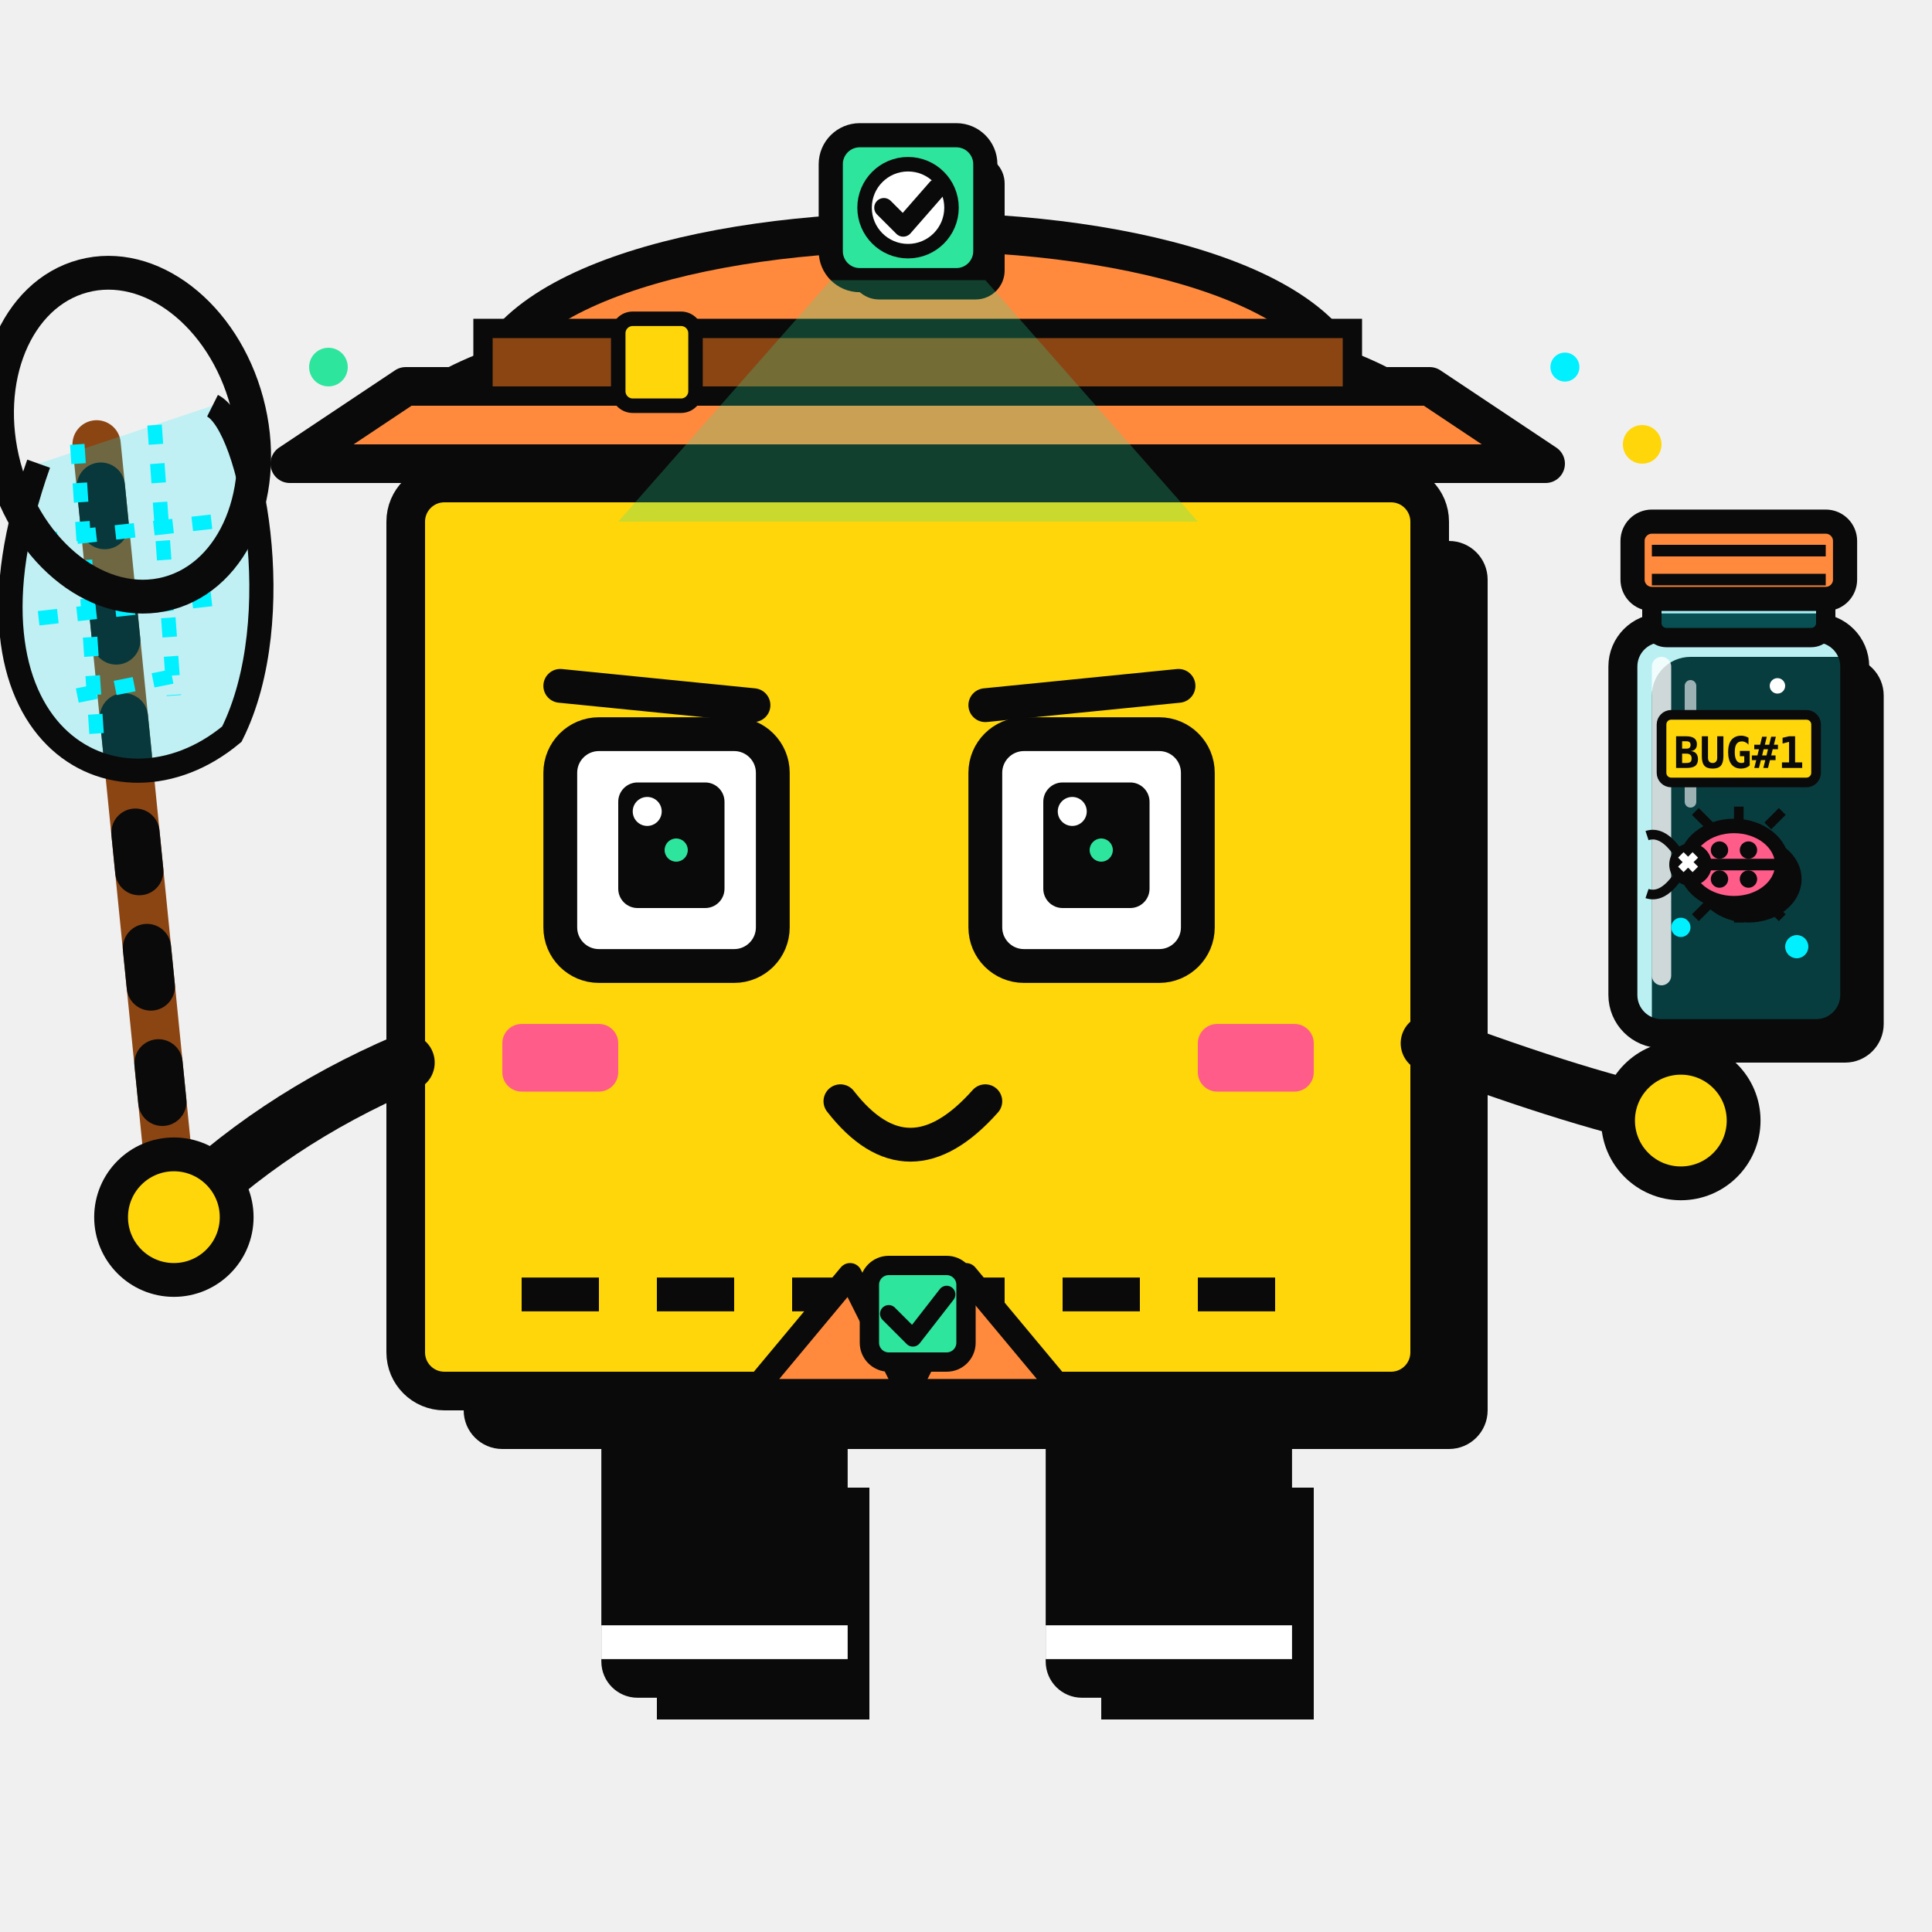
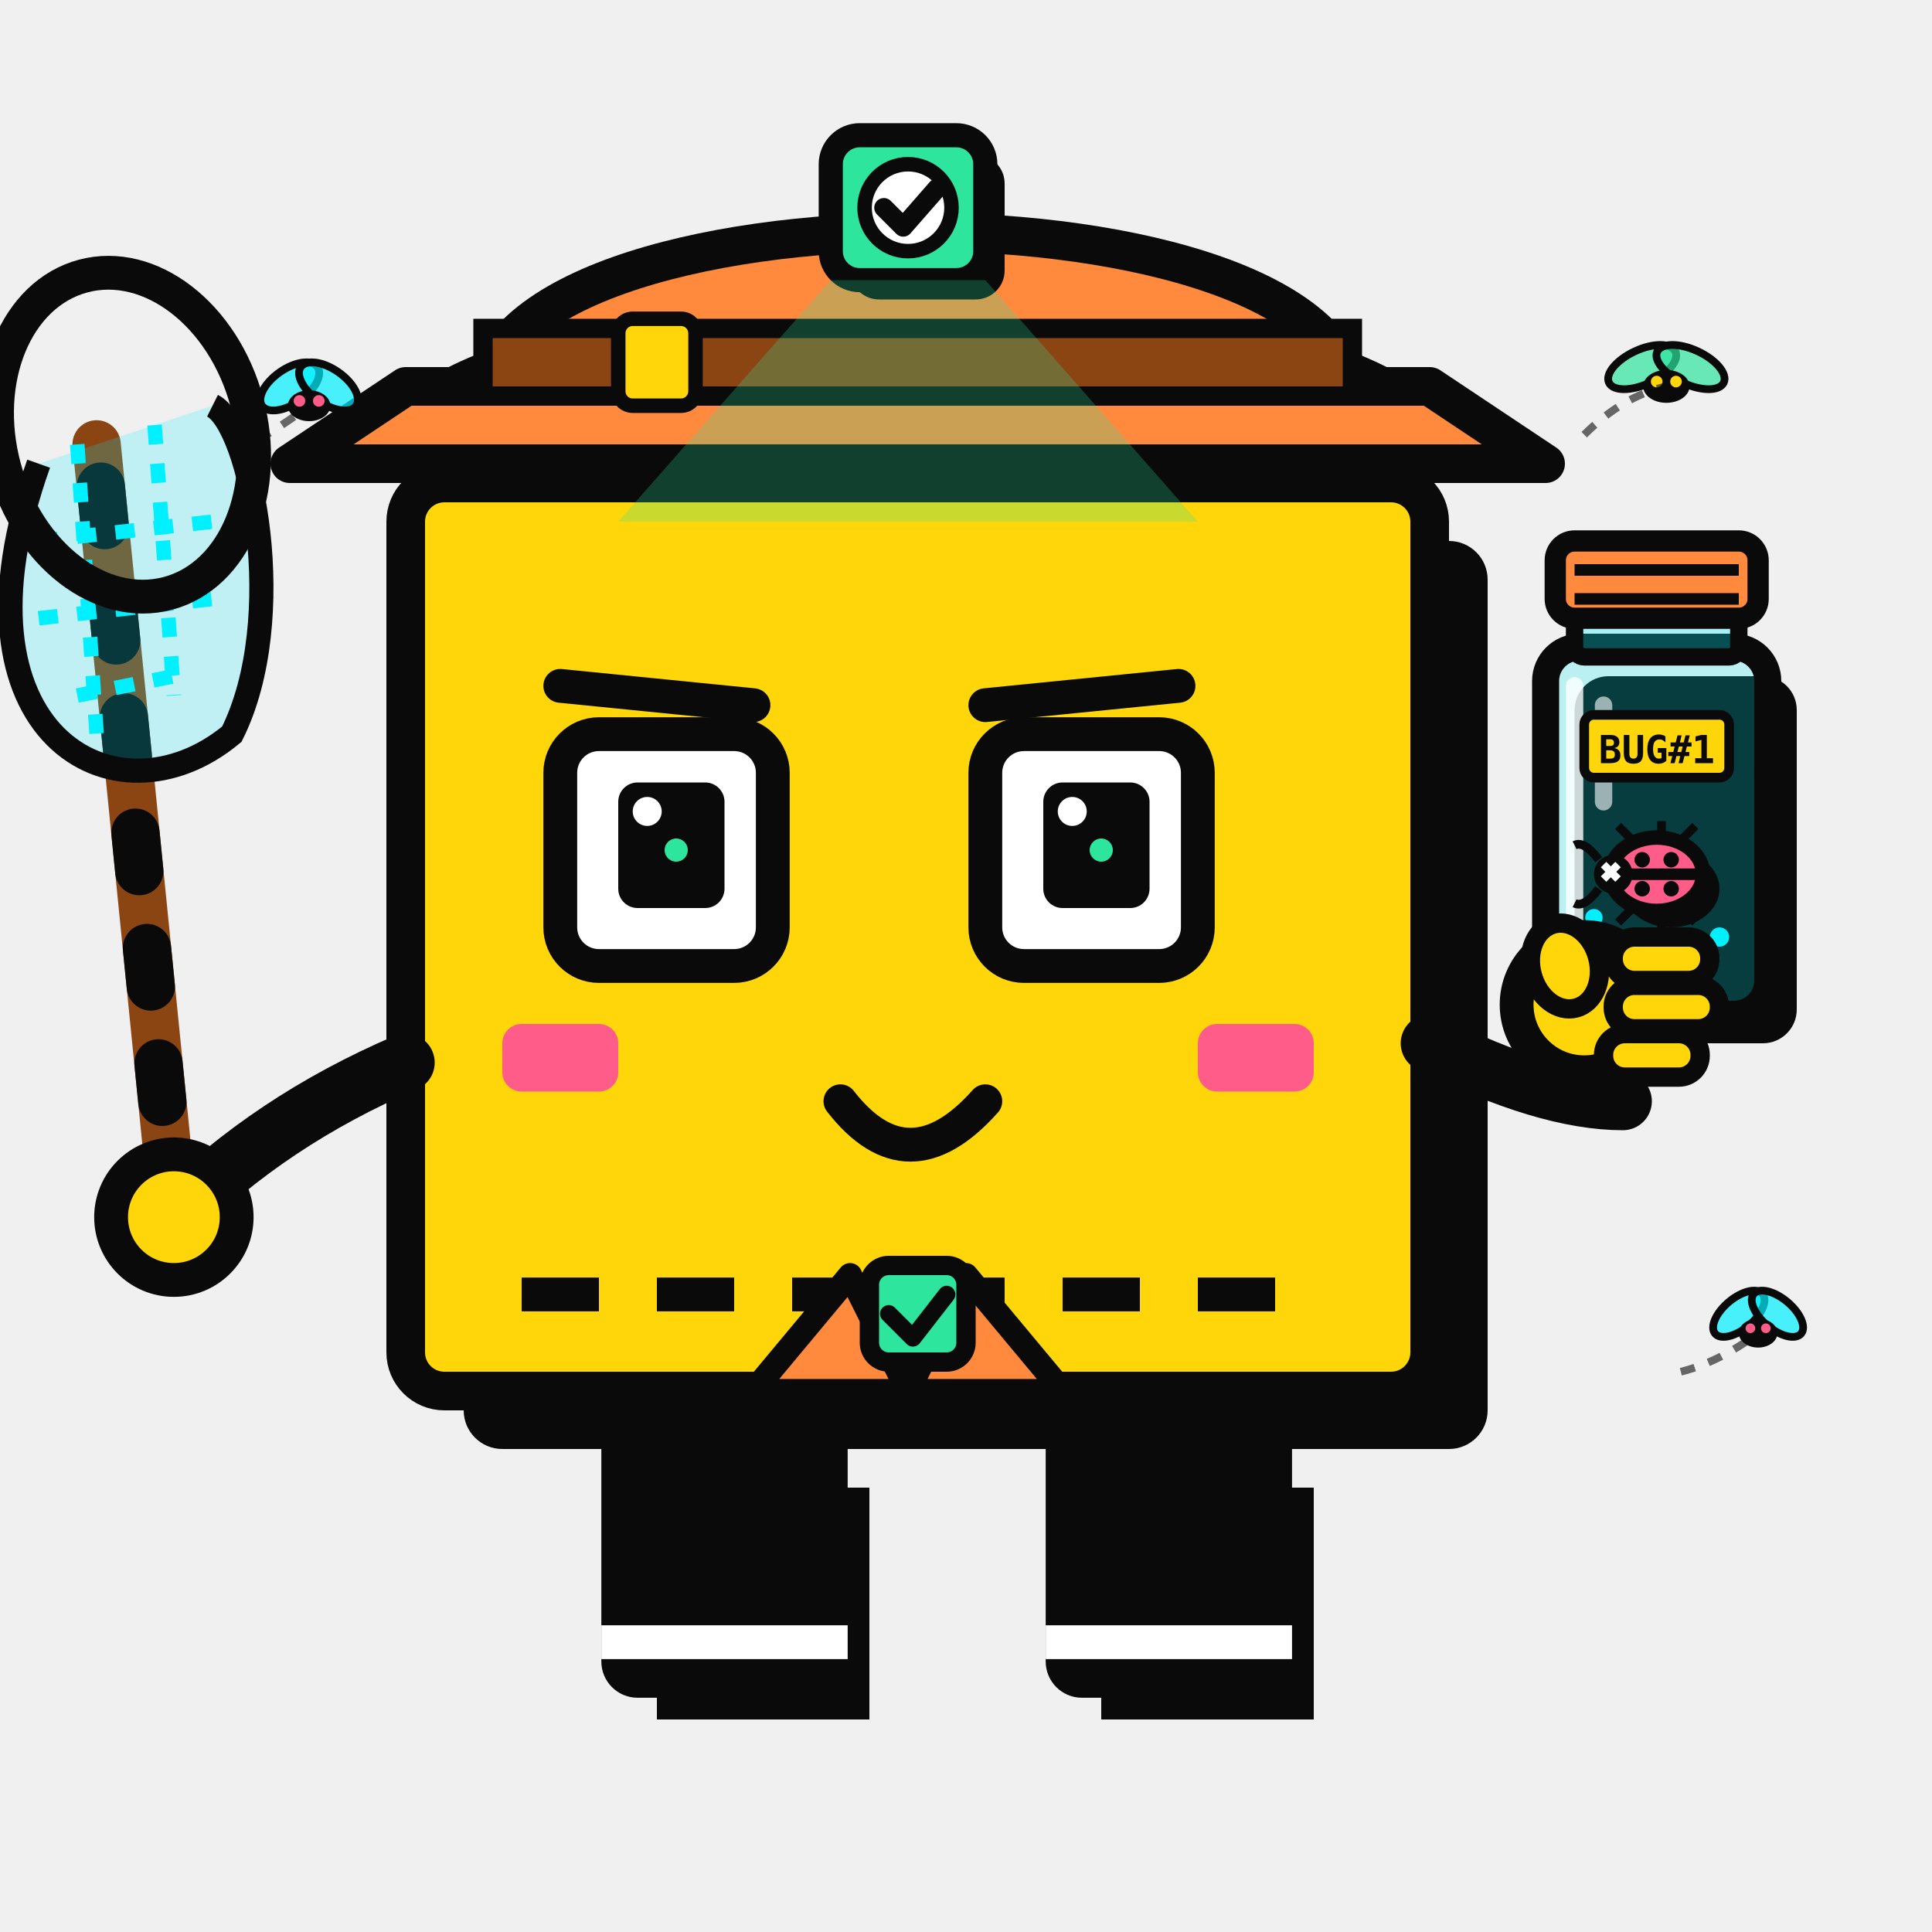
<svg xmlns="http://www.w3.org/2000/svg" viewBox="0 0 200 200" width="200" height="200" fill="none">
  <rect x="68" y="154" width="22" height="24" fill="#0A0A0A" />
  <rect x="114" y="154" width="22" height="24" fill="#0A0A0A" />
  <rect x="64" y="148" width="22" height="26" fill="#0A0A0A" rx="2" stroke="#0A0A0A" stroke-width="3.5" />
  <line x1="64" y1="170" x2="86" y2="170" stroke="#FFFFFF" stroke-width="3.5" stroke-linecap="square" />
  <rect x="110" y="148" width="22" height="26" fill="#0A0A0A" rx="2" stroke="#0A0A0A" stroke-width="3.5" />
  <line x1="110" y1="170" x2="132" y2="170" stroke="#FFFFFF" stroke-width="3.5" stroke-linecap="square" />
  <rect x="48" y="56" width="106" height="94" rx="4" fill="#0A0A0A" />
  <rect x="42" y="50" width="106" height="94" rx="4" fill="#FFD60A" stroke="#0A0A0A" stroke-width="4" />
  <line x1="54" y1="134" x2="136" y2="134" stroke="#0A0A0A" stroke-width="3.5" stroke-dasharray="8 6" />
  <rect x="52" y="106" width="12" height="7" rx="2" fill="#FF5C8A" />
  <rect x="124" y="106" width="12" height="7" rx="2" fill="#FF5C8A" />
  <rect x="58" y="76" width="22" height="24" rx="4" fill="#FFFFFF" stroke="#0A0A0A" stroke-width="3.5" />
  <rect x="64" y="81" width="11" height="13" rx="2" fill="#0A0A0A" />
  <circle cx="67" cy="84" r="1.5" fill="#FFFFFF" />
  <circle cx="70" cy="88" r="1.2" fill="#2EE59D" />
  <rect x="102" y="76" width="22" height="24" rx="4" fill="#FFFFFF" stroke="#0A0A0A" stroke-width="3.5" />
  <rect x="108" y="81" width="11" height="13" rx="2" fill="#0A0A0A" />
  <circle cx="111" cy="84" r="1.5" fill="#FFFFFF" />
  <circle cx="114" cy="88" r="1.2" fill="#2EE59D" />
  <path d="M 58 71 L 78 73" stroke="#0A0A0A" stroke-width="3.5" stroke-linecap="round" />
  <path d="M 102 73 L 122 71" stroke="#0A0A0A" stroke-width="3.5" stroke-linecap="round" />
  <path d="M 87 114 Q 94 123 102 114" stroke="#0A0A0A" stroke-width="3.5" fill="none" stroke-linecap="round" />
  <polygon points="78,144 94,144 88,132" fill="#FF8A3D" stroke="#0A0A0A" stroke-width="2.5" stroke-linejoin="round" />
  <polygon points="110,144 94,144 100,132" fill="#FF8A3D" stroke="#0A0A0A" stroke-width="2.5" stroke-linejoin="round" />
  <rect x="90" y="131" width="10" height="10" rx="2" fill="#2EE59D" stroke="#0A0A0A" stroke-width="2" />
  <path d="M 92 136 L 94.5 138.5 L 98 134" stroke="#0A0A0A" stroke-width="1.8" stroke-linecap="round" stroke-linejoin="round" fill="none" />
  <path d="M 38 48 C 38 24 152 24 152 48 Z" fill="#0A0A0A" />
  <path d="M 50 42 C 50 18 140 18 140 42 Z" fill="#FF8A3D" stroke="#0A0A0A" stroke-width="4" stroke-linejoin="round" />
  <path d="M 30 48 L 160 48 L 148 40 L 42 40 Z" fill="#FF8A3D" stroke="#0A0A0A" stroke-width="4" stroke-linejoin="round" />
  <rect x="50" y="34" width="90" height="7" fill="#8B4513" stroke="#0A0A0A" stroke-width="2" />
  <rect x="64" y="33" width="8" height="9" rx="1.5" fill="#FFD60A" stroke="#0A0A0A" stroke-width="1.5" />
  <rect x="88" y="16" width="16" height="15" rx="3" fill="#0A0A0A" />
  <rect x="86" y="14" width="16" height="15" rx="3" fill="#2EE59D" stroke="#0A0A0A" stroke-width="2.5" />
  <circle cx="94" cy="21.5" r="4.5" fill="#FFFFFF" stroke="#0A0A0A" stroke-width="1.5" />
  <path d="M 91.5 21.5 L 93.5 23.5 L 97 19.5" stroke="#0A0A0A" stroke-width="2" stroke-linecap="round" stroke-linejoin="round" fill="none" />
  <polygon points="86,29 64,54 124,54 102,29" fill="#2EE59D" fill-opacity="0.25" />
  <line x1="18" y1="126" x2="10" y2="46" stroke="#8B4513" stroke-width="5" stroke-linecap="round" />
  <line x1="18" y1="126" x2="10" y2="46" stroke="#0A0A0A" stroke-width="5" stroke-linecap="round" stroke-dasharray="4 8" />
  <path d="M 4 48 C -6 76 12 86 24 76 C 30 64 26 44 22 42" fill="#00F0FF" fill-opacity="0.2" stroke="#0A0A0A" stroke-width="2.5" />
  <line x1="4" y1="56" x2="22" y2="54" stroke="#00F0FF" stroke-width="1.5" stroke-dasharray="2 2" />
  <line x1="4" y1="64" x2="22" y2="62" stroke="#00F0FF" stroke-width="1.5" stroke-dasharray="2 2" />
  <line x1="8" y1="72" x2="18" y2="70" stroke="#00F0FF" stroke-width="1.5" stroke-dasharray="2 2" />
  <line x1="8" y1="46" x2="10" y2="76" stroke="#00F0FF" stroke-width="1.5" stroke-dasharray="2 2" />
  <line x1="16" y1="44" x2="18" y2="72" stroke="#00F0FF" stroke-width="1.5" stroke-dasharray="2 2" />
  <ellipse cx="13" cy="45" rx="13" ry="17" fill="none" stroke="#0A0A0A" stroke-width="3.5" transform="rotate(-15 13 45)" />
  <path d="M 42 110 Q 28 116 18 126" stroke="#0A0A0A" stroke-width="6" stroke-linecap="round" fill="none" />
  <circle cx="18" cy="126" r="6.5" fill="#FFD60A" stroke="#0A0A0A" stroke-width="3.5" />
-   <path d="M 148 108 Q 164 114 174 116" stroke="#0A0A0A" stroke-width="6" stroke-linecap="round" fill="none" />
-   <rect x="171" y="68" width="24" height="42" rx="4" fill="#0A0A0A" />
-   <rect x="168" y="65" width="24" height="42" rx="4" fill="#00F0FF" fill-opacity="0.22" stroke="#0A0A0A" stroke-width="3" />
-   <rect x="171" y="60" width="18" height="6" rx="1.5" fill="#00F0FF" fill-opacity="0.3" stroke="#0A0A0A" stroke-width="2" />
-   <rect x="169" y="54" width="22" height="8" rx="2" fill="#FF8A3D" stroke="#0A0A0A" stroke-width="2.5" />
-   <line x1="171" y1="57" x2="189" y2="57" stroke="#0A0A0A" stroke-width="1.2" />
-   <line x1="171" y1="60" x2="189" y2="60" stroke="#0A0A0A" stroke-width="1.2" />
-   <line x1="172" y1="69" x2="172" y2="101" stroke="#FFFFFF" stroke-width="2" stroke-linecap="round" stroke-opacity="0.8" />
-   <line x1="175" y1="71" x2="175" y2="83" stroke="#FFFFFF" stroke-width="1.2" stroke-linecap="round" stroke-opacity="0.6" />
-   <rect x="172" y="74" width="16" height="7" rx="1" fill="#FFD60A" stroke="#0A0A0A" stroke-width="1" />
-   <text x="180" y="79.5" fill="#0A0A0A" font-size="4.5" font-weight="900" text-anchor="middle" font-family="monospace">BUG#1</text>
-   <ellipse cx="181" cy="91" rx="5.5" ry="4.5" fill="#0A0A0A" />
-   <ellipse cx="179.5" cy="89.5" rx="5" ry="4" fill="#FF5C8A" stroke="#0A0A0A" stroke-width="1.5" />
-   <line x1="175" y1="89.5" x2="184" y2="89.5" stroke="#0A0A0A" stroke-width="1.2" />
-   <circle cx="178" cy="88" r="0.9" fill="#0A0A0A" />
-   <circle cx="181" cy="88" r="0.9" fill="#0A0A0A" />
-   <circle cx="178" cy="91" r="0.9" fill="#0A0A0A" />
-   <circle cx="181" cy="91" r="0.9" fill="#0A0A0A" />
-   <circle cx="175" cy="89.5" r="2.2" fill="#0A0A0A" />
-   <path d="M 173.5 88 Q 172 86 170.5 86.5" stroke="#0A0A0A" stroke-width="1" fill="none" />
-   <path d="M 173.5 91 Q 172 93 170.5 92.5" stroke="#0A0A0A" stroke-width="1" fill="none" />
-   <line x1="177" y1="85.5" x2="175.5" y2="84" stroke="#0A0A0A" stroke-width="1" />
-   <line x1="180" y1="85.5" x2="180" y2="83.5" stroke="#0A0A0A" stroke-width="1" />
-   <line x1="183" y1="85.5" x2="184.5" y2="84" stroke="#0A0A0A" stroke-width="1" />
-   <line x1="177" y1="93.5" x2="175.5" y2="95" stroke="#0A0A0A" stroke-width="1" />
-   <line x1="180" y1="93.5" x2="180" y2="95.5" stroke="#0A0A0A" stroke-width="1" />
-   <line x1="183" y1="93.5" x2="184.5" y2="95" stroke="#0A0A0A" stroke-width="1" />
-   <path d="M 174 88.5 L 175.5 90 M 175.5 88.5 L 174 90" stroke="#FFFFFF" stroke-width="0.8" />
-   <circle cx="174" cy="96" r="1" fill="#00F0FF" />
-   <circle cx="186" cy="98" r="1.2" fill="#00F0FF" />
-   <circle cx="184" cy="71" r="0.8" fill="#FFFFFF" />
-   <circle cx="174" cy="116" r="6.5" fill="#FFD60A" stroke="#0A0A0A" stroke-width="3.5" />
-   <circle cx="34" cy="38" r="2" fill="#2EE59D" />
-   <circle cx="170" cy="46" r="2" fill="#FFD60A" />
-   <circle cx="162" cy="38" r="1.5" fill="#00F0FF" />
+   <path d="M 148 108 Q 160 114 168 114" stroke="#0A0A0A" stroke-width="6" stroke-linecap="round" fill="none" />
+   <rect x="163" y="70" width="23" height="38" rx="3.5" fill="#0A0A0A" />
+   <rect x="160" y="67" width="23" height="38" rx="3.5" fill="#00F0FF" fill-opacity="0.22" stroke="#0A0A0A" stroke-width="2.8" />
+   <rect x="163" y="62" width="17" height="6" rx="1" fill="#00F0FF" fill-opacity="0.3" stroke="#0A0A0A" stroke-width="1.8" />
+   <rect x="161" y="56" width="21" height="8" rx="2" fill="#FF8A3D" stroke="#0A0A0A" stroke-width="2.2" />
+   <line x1="163" y1="59" x2="180" y2="59" stroke="#0A0A0A" stroke-width="1.2" />
+   <line x1="163" y1="62" x2="180" y2="62" stroke="#0A0A0A" stroke-width="1.2" />
+   <line x1="163" y1="71" x2="163" y2="99" stroke="#FFFFFF" stroke-width="1.8" stroke-linecap="round" stroke-opacity="0.8" />
+   <line x1="166" y1="73" x2="166" y2="83" stroke="#FFFFFF" stroke-width="1.8" stroke-linecap="round" stroke-opacity="0.6" />
+   <rect x="164" y="74" width="15" height="6.5" rx="1" fill="#FFD60A" stroke="#0A0A0A" stroke-width="1" />
+   <text x="171.5" y="79" fill="#0A0A0A" font-size="4" font-weight="900" text-anchor="middle" font-family="monospace">BUG#1</text>
+   <ellipse cx="173" cy="92" rx="5" ry="4" fill="#0A0A0A" />
+   <ellipse cx="171.5" cy="90.5" rx="4.8" ry="3.8" fill="#FF5C8A" stroke="#0A0A0A" stroke-width="1.5" />
+   <line x1="167" y1="90.5" x2="176" y2="90.5" stroke="#0A0A0A" stroke-width="1.2" />
+   <circle cx="170" cy="89" r="0.8" fill="#0A0A0A" />
+   <circle cx="173" cy="89" r="0.8" fill="#0A0A0A" />
+   <circle cx="170" cy="92" r="0.8" fill="#0A0A0A" />
+   <circle cx="173" cy="92" r="0.8" fill="#0A0A0A" />
+   <circle cx="167" cy="90.5" r="2" fill="#0A0A0A" />
+   <path d="M 165.5 89 Q 164 87 163 87.5" stroke="#0A0A0A" stroke-width="0.9" fill="none" />
+   <path d="M 165.5 92 Q 164 94 163 93.5" stroke="#0A0A0A" stroke-width="0.9" fill="none" />
+   <line x1="169" y1="87" x2="167.5" y2="85.5" stroke="#0A0A0A" stroke-width="0.9" />
+   <line x1="172" y1="87" x2="172" y2="85" stroke="#0A0A0A" stroke-width="0.9" />
+   <line x1="174" y1="87" x2="175.5" y2="85.5" stroke="#0A0A0A" stroke-width="0.9" />
+   <line x1="169" y1="94" x2="167.5" y2="95.5" stroke="#0A0A0A" stroke-width="0.9" />
+   <line x1="172" y1="94" x2="172" y2="96" stroke="#0A0A0A" stroke-width="0.9" />
+   <line x1="174" y1="94" x2="175.5" y2="95.5" stroke="#0A0A0A" stroke-width="0.9" />
+   <path d="M 166 89.5 L 167.5 91 M 167.5 89.5 L 166 91" stroke="#FFFFFF" stroke-width="0.8" />
+   <circle cx="165" cy="95" r="0.9" fill="#00F0FF" />
+   <circle cx="178" cy="97" r="1" fill="#00F0FF" />
+   <circle cx="164" cy="104" r="7" fill="#FFD60A" stroke="#0A0A0A" stroke-width="3.5" />
+   <rect x="167" y="97" width="10" height="4.5" rx="2.2" fill="#FFD60A" stroke="#0A0A0A" stroke-width="2" />
+   <rect x="167" y="102" width="11" height="4.5" rx="2.2" fill="#FFD60A" stroke="#0A0A0A" stroke-width="2" />
+   <rect x="166" y="107" width="10" height="4.5" rx="2.2" fill="#FFD60A" stroke="#0A0A0A" stroke-width="2" />
+   <ellipse cx="162" cy="100" rx="3.5" ry="4.5" fill="#FFD60A" stroke="#0A0A0A" stroke-width="2" transform="rotate(-15 162 100)" />
+   <g>
+     <ellipse cx="30" cy="40" rx="3.5" ry="1.8" fill="#00F0FF" fill-opacity="0.7" stroke="#0A0A0A" stroke-width="0.8" transform="rotate(-35 30 40)" />
+     <ellipse cx="34" cy="40" rx="3.5" ry="1.8" fill="#00F0FF" fill-opacity="0.7" stroke="#0A0A0A" stroke-width="0.8" transform="rotate(35 34 40)" />
+     <ellipse cx="32" cy="42" rx="2.2" ry="1.6" fill="#0A0A0A" />
+     <circle cx="31" cy="41.5" r="0.6" fill="#FF5C8A" />
+     <circle cx="33" cy="41.5" r="0.6" fill="#FF5C8A" />
+     <path d="M 24 47 Q 28 45 32 42" stroke="#0A0A0A" stroke-width="0.8" stroke-dasharray="1.5 1.5" fill="none" opacity="0.6" />
+   </g>
+   <g>
+     <ellipse cx="170" cy="38" rx="3.8" ry="1.8" fill="#2EE59D" fill-opacity="0.7" stroke="#0A0A0A" stroke-width="0.8" transform="rotate(-25 170 38)" />
+     <ellipse cx="175" cy="38" rx="3.8" ry="1.8" fill="#2EE59D" fill-opacity="0.7" stroke="#0A0A0A" stroke-width="0.8" transform="rotate(25 175 38)" />
+     <ellipse cx="172.5" cy="40" rx="2.4" ry="1.7" fill="#0A0A0A" />
+     <circle cx="171.5" cy="39.5" r="0.6" fill="#FFD60A" />
+     <circle cx="173.5" cy="39.5" r="0.6" fill="#FFD60A" />
+     <path d="M 164 45 Q 168 41 172.5 40" stroke="#0A0A0A" stroke-width="0.8" stroke-dasharray="1.5 1.5" fill="none" opacity="0.6" />
+   </g>
+   <g>
+     <ellipse cx="180" cy="136" rx="3.2" ry="1.6" fill="#00F0FF" fill-opacity="0.7" stroke="#0A0A0A" stroke-width="0.8" transform="rotate(-40 180 136)" />
+     <ellipse cx="184" cy="136" rx="3.2" ry="1.6" fill="#00F0FF" fill-opacity="0.7" stroke="#0A0A0A" stroke-width="0.8" transform="rotate(40 184 136)" />
+     <ellipse cx="182" cy="138" rx="2" ry="1.5" fill="#0A0A0A" />
+     <circle cx="181.2" cy="137.5" r="0.5" fill="#FF5C8A" />
+     <circle cx="182.8" cy="137.5" r="0.5" fill="#FF5C8A" />
+     <path d="M 174 142 Q 178 141 182 138" stroke="#0A0A0A" stroke-width="0.8" stroke-dasharray="1.5 1.5" fill="none" opacity="0.6" />
+   </g>
</svg>
